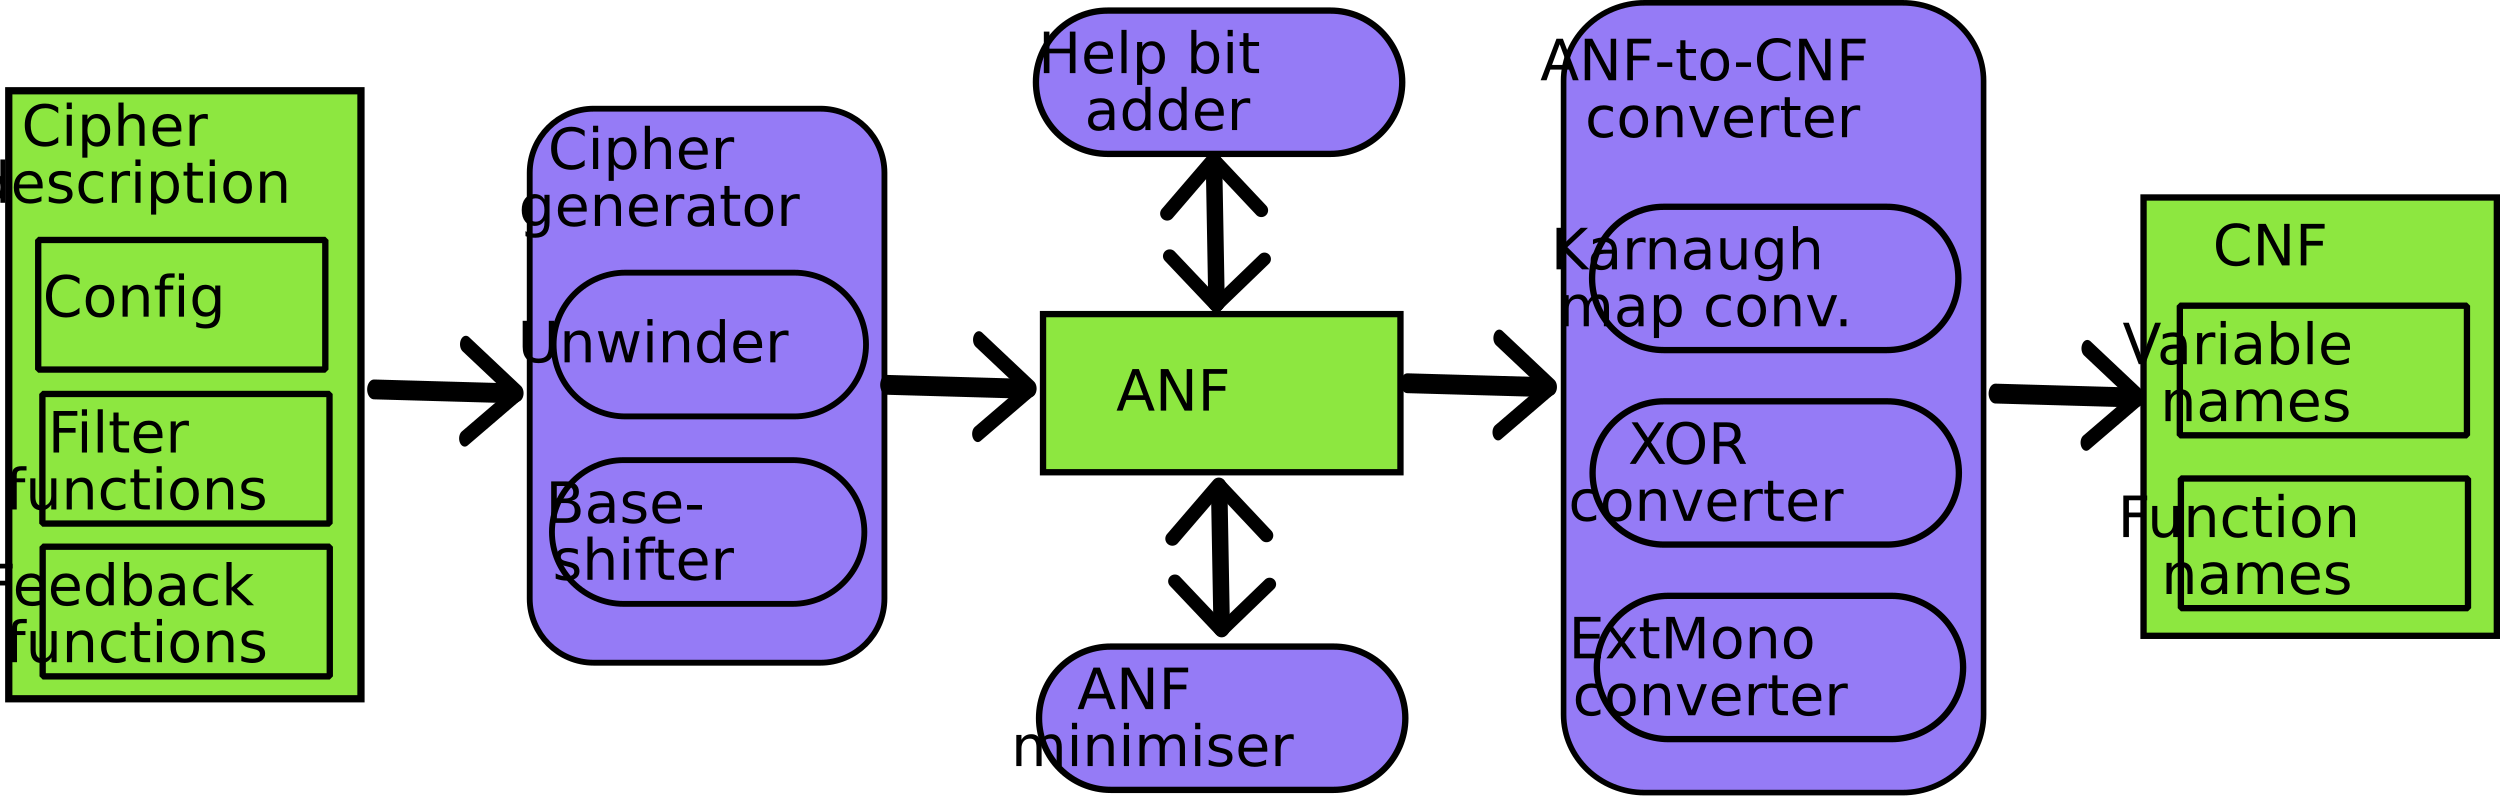
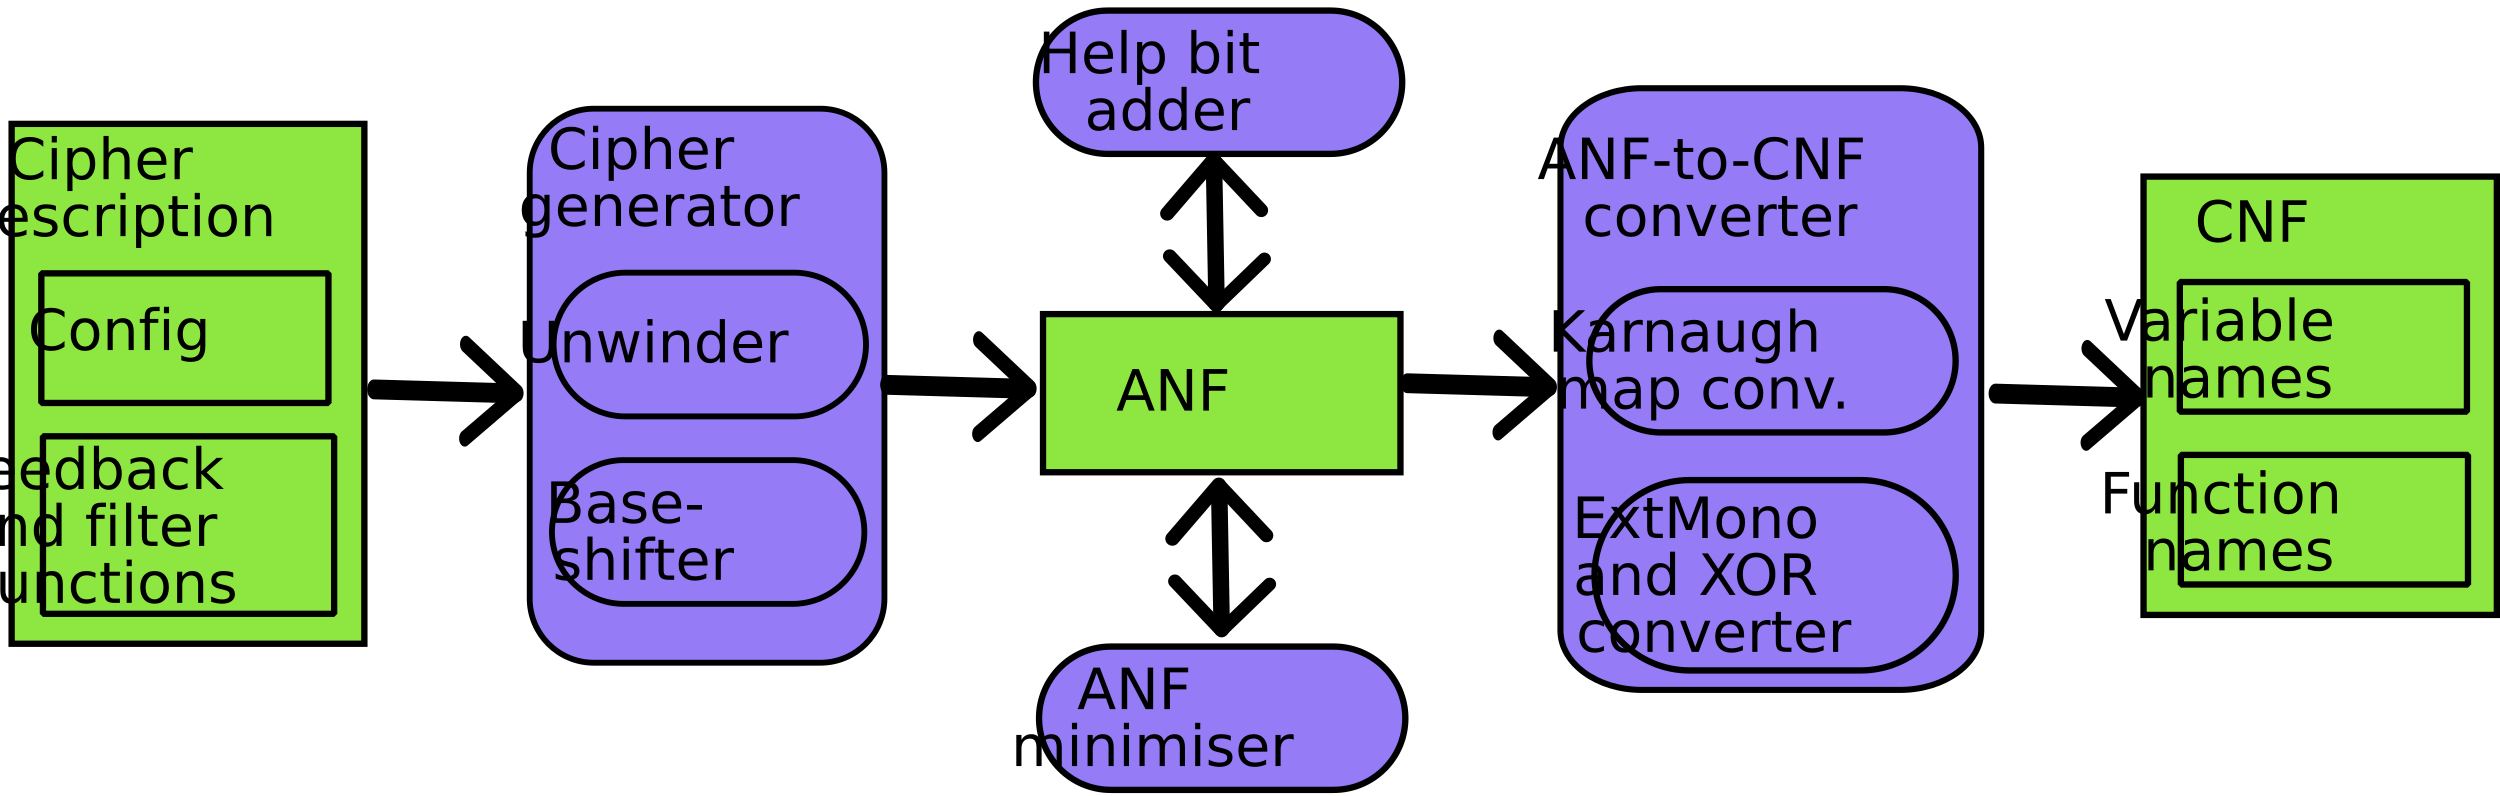
<svg xmlns="http://www.w3.org/2000/svg" width="1580.697" height="502.93" id="svg2" version="1.1">
  <defs id="defs4">
    </defs>
  <g id="layer1" transform="translate(-126,-134.7388)">
    <rect style="fill:#957bf6;fill-opacity:1;stroke:#000000;stroke-width:3.691;stroke-linecap:round;stroke-linejoin:bevel;stroke-miterlimit:4;stroke-opacity:1;stroke-dasharray:none;stroke-dashoffset:0" id="rect5114" width="224.278" height="350.302" x="460.931" y="203.465" ry="40.518" />
-     <rect style="fill:#957bf6;fill-opacity:1;stroke:#000000;stroke-width:3.555;stroke-linecap:round;stroke-linejoin:bevel;stroke-miterlimit:6.7;stroke-opacity:1;stroke-dasharray:none;stroke-dashoffset:0" id="rect4573" width="265.553" height="499.375" x="1114.62" y="136.516" ry="49.323" rx="51.279" />
    <text xml:space="preserve" style="font-size:36px;font-style:normal;font-variant:normal;font-weight:normal;font-stretch:normal;text-align:center;line-height:100%;writing-mode:lr-tb;text-anchor:middle;fill:#000000;fill-opacity:1;stroke:none;font-family:DejaVu Sans;-inkscape-font-specification:DejaVu Sans" x="571.378" y="241.593" id="text3625">
      <tspan id="tspan3627" x="571.378" y="241.593">Cipher</tspan>
      <tspan x="571.378" y="277.593" id="tspan3629">generator</tspan>
    </text>
    <path style="fill:#8de740;fill-opacity:1;stroke:#000000;stroke-width:4;stroke-miterlimit:4;stroke-opacity:1" d="m 785.478,333.337 226,0 0,100 -226,0 0,-100 z" id="rect2816-8" />
    <text xml:space="preserve" style="font-size:36px;font-style:normal;font-variant:normal;font-weight:normal;font-stretch:normal;text-align:center;line-height:100%;writing-mode:lr-tb;text-anchor:middle;fill:#000000;fill-opacity:1;stroke:none;font-family:DejaVu Sans;-inkscape-font-specification:DejaVu Sans" x="896.478" y="394.337" id="text3590-4">
      <tspan x="896.478" y="394.337" id="tspan3594-0">ANF</tspan>
    </text>
    <rect style="fill:#957bf6;fill-opacity:1;stroke:#000000;stroke-width:4;stroke-miterlimit:4;stroke-opacity:1;stroke-dasharray:none;stroke-dashoffset:0" id="rect3623-3" width="231.597" height="90.597" x="781.002" y="141.438" ry="45.299" />
    <text xml:space="preserve" style="font-size:36px;font-style:normal;font-variant:normal;font-weight:normal;font-stretch:normal;text-align:center;line-height:100%;writing-mode:lr-tb;text-anchor:middle;fill:#000000;fill-opacity:1;stroke:none;font-family:DejaVu Sans;-inkscape-font-specification:DejaVu Sans" x="892.751" y="180.976" id="text3625-6">
      <tspan x="892.751" y="180.976" id="tspan3629-0">Help bit</tspan>
      <tspan x="892.751" y="216.976" id="tspan3717">adder</tspan>
    </text>
    <g id="g4938" transform="translate(-6.045781,4.03052)">
      <rect ry="45.299" y="539.529" x="789.008" height="90.597" width="231.597" id="rect3623-3-3" style="fill:#957bf6;fill-opacity:1;stroke:#000000;stroke-width:4;stroke-miterlimit:4;stroke-opacity:1;stroke-dasharray:none;stroke-dashoffset:0" />
      <text id="text3625-6-2" y="579.068" x="900.756" style="font-size:36px;font-style:normal;font-variant:normal;font-weight:normal;font-stretch:normal;text-align:center;line-height:100%;writing-mode:lr-tb;text-anchor:middle;fill:#000000;fill-opacity:1;stroke:none;font-family:DejaVu Sans;-inkscape-font-specification:DejaVu Sans" xml:space="preserve">
        <tspan id="tspan3765" y="579.068" x="900.756">ANF</tspan>
        <tspan id="tspan3769" y="615.068" x="900.756">minimiser</tspan>
      </text>
    </g>
    <g id="g3920" transform="matrix(0.5593335,0,0,0.8098386,204.8081,-42.10905)">
      <path id="path3874" d="m 281.884,522.407 158.991,3.102" style="fill:none;stroke:#000000;stroke-width:15.5;stroke-linecap:round;stroke-linejoin:miter;stroke-miterlimit:6.7;stroke-opacity:1;stroke-dasharray:none" />
      <path id="path3874-6" d="m 385.736,487.162 58.587,38.164" style="fill:none;stroke:#000000;stroke-width:13.279;stroke-linecap:round;stroke-linejoin:miter;stroke-miterlimit:6.7;stroke-opacity:1;stroke-dasharray:none" />
      <path id="path3874-6-9" d="m 384.469,560.686 59.096,-34.99" style="fill:none;stroke:#000000;stroke-width:12.77;stroke-linecap:round;stroke-linejoin:miter;stroke-miterlimit:6.7;stroke-opacity:1;stroke-dasharray:none" />
    </g>
    <g id="g3920-3" transform="matrix(0.5593335,0,0,0.8098386,529.1845,-44.99504)">
      <path id="path3874-7" d="m 281.884,522.407 158.991,3.102" style="fill:none;stroke:#000000;stroke-width:15.5;stroke-linecap:round;stroke-linejoin:miter;stroke-miterlimit:6.7;stroke-opacity:1;stroke-dasharray:none" />
      <path id="path3874-6-4" d="m 385.736,487.162 58.587,38.164" style="fill:none;stroke:#000000;stroke-width:13.279;stroke-linecap:round;stroke-linejoin:miter;stroke-miterlimit:6.7;stroke-opacity:1;stroke-dasharray:none" />
      <path id="path3874-6-9-5" d="m 384.469,560.686 59.096,-34.99" style="fill:none;stroke:#000000;stroke-width:12.77;stroke-linecap:round;stroke-linejoin:miter;stroke-miterlimit:6.7;stroke-opacity:1;stroke-dasharray:none" />
    </g>
    <g id="g3920-3-2" transform="matrix(0.5593335,0,0,0.8098386,858.1902,-46.01658)">
      <path id="path3874-7-5" d="m 281.884,522.407 158.991,3.102" style="fill:none;stroke:#000000;stroke-width:15.5;stroke-linecap:round;stroke-linejoin:miter;stroke-miterlimit:6.7;stroke-opacity:1;stroke-dasharray:none" />
      <path id="path3874-6-4-4" d="m 385.736,487.162 58.587,38.164" style="fill:none;stroke:#000000;stroke-width:13.279;stroke-linecap:round;stroke-linejoin:miter;stroke-miterlimit:6.7;stroke-opacity:1;stroke-dasharray:none" />
      <path id="path3874-6-9-5-7" d="m 384.469,560.686 59.096,-34.99" style="fill:none;stroke:#000000;stroke-width:12.77;stroke-linecap:round;stroke-linejoin:miter;stroke-miterlimit:6.7;stroke-opacity:1;stroke-dasharray:none" />
    </g>
-     <g id="g4275" transform="translate(-164.8239,521.0364)">
-       <rect ry="45.299" y="-9.567" x="1300.457" height="90.597" width="231.597" id="rect3623-1-2" style="fill:none;stroke:#000000;stroke-width:4;stroke-miterlimit:4;stroke-opacity:1;stroke-dasharray:none;stroke-dashoffset:0" />
-       <text id="text3625-5-0" y="29.972" x="1412.205" style="font-size:36px;font-style:normal;font-variant:normal;font-weight:normal;font-stretch:normal;text-align:center;line-height:100%;writing-mode:lr-tb;text-anchor:middle;fill:#000000;fill-opacity:1;stroke:none;font-family:DejaVu Sans;-inkscape-font-specification:DejaVu Sans" xml:space="preserve">
-         <tspan id="tspan4185" y="29.972" x="1412.205">ExtMono</tspan>
-         <tspan id="tspan4189" y="65.972" x="1412.205">converter</tspan>
-       </text>
-     </g>
+     <g id="g3760" />
    <flowRoot xml:space="preserve" id="flowRoot4191" style="font-size:36px;font-style:normal;font-variant:normal;font-weight:normal;font-stretch:normal;text-align:center;line-height:100%;writing-mode:lr-tb;text-anchor:middle;fill:#000000;fill-opacity:1;stroke:none;font-family:DejaVu Sans;-inkscape-font-specification:DejaVu Sans" transform="translate(126,139.4375)">
      <flowRegion id="flowRegion4193">
        <rect id="rect4195" width="385.22" height="248.304" x="1099.966" y="-235.98" />
      </flowRegion>
      <flowPara id="flowPara4197" />
    </flowRoot>
-     <g id="g4281" transform="translate(-248.7167,-82.32033)">
-       <rect ry="45.299" y="470.798" x="1381.678" height="90.597" width="231.597" id="rect3623-1-2-9" style="fill:none;stroke:#000000;stroke-width:4;stroke-miterlimit:4;stroke-opacity:1;stroke-dasharray:none;stroke-dashoffset:0" />
-       <text id="text3625-5-0-2" y="510.336" x="1493.426" style="font-size:36px;font-style:normal;font-variant:normal;font-weight:normal;font-stretch:normal;text-align:center;line-height:100%;writing-mode:lr-tb;text-anchor:middle;fill:#000000;fill-opacity:1;stroke:none;font-family:DejaVu Sans;-inkscape-font-specification:DejaVu Sans" xml:space="preserve">
-         <tspan id="tspan4189-6" y="510.336" x="1493.426">XOR</tspan>
-         <tspan id="tspan4232" y="546.336" x="1493.426">converter</tspan>
+     <rect style="fill:#957bf6;fill-opacity:1;stroke:#000000;stroke-width:3.839;stroke-linecap:round;stroke-linejoin:bevel;stroke-miterlimit:6.7;stroke-opacity:1;stroke-dasharray:none;stroke-dashoffset:0" id="rect4573" width="266.033" height="380.439" x="1112.644" y="190.515" ry="37.576" rx="51.372" />
+     <g id="g3806" transform="translate(0,-17.36195)">
+       <rect style="fill:none;stroke:#000000;stroke-width:4;stroke-miterlimit:4;stroke-opacity:1;stroke-dasharray:none;stroke-dashoffset:0" id="rect3623-1-2" width="228.38" height="120.367" x="1134.186" y="455.645" ry="60.184" />
+       <text id="text3625-5-0" y="492.255" x="1249.604" style="font-size:36px;font-style:normal;font-variant:normal;font-weight:normal;font-stretch:normal;text-align:center;line-height:100%;writing-mode:lr-tb;text-anchor:middle;fill:#000000;fill-opacity:1;stroke:none;font-family:DejaVu Sans;-inkscape-font-specification:DejaVu Sans" xml:space="preserve">
+         <tspan id="tspan4185" y="492.255" x="1249.604">ExtMono</tspan>
+         <tspan id="tspan3758" y="528.255" x="1249.604">and XOR</tspan>
+         <tspan id="tspan4189" y="564.255" x="1249.604">converter</tspan>
      </text>
    </g>
-     <g id="g4269" transform="translate(249.8923,270.4113)">
+     <g id="g4269" transform="translate(248.1561,322.4971)">
      <rect ry="45.299" y="-4.926" x="882.748" height="90.597" width="231.597" id="rect3623-1-2-4" style="fill:none;stroke:#000000;stroke-width:4;stroke-miterlimit:4;stroke-opacity:1;stroke-dasharray:none;stroke-dashoffset:0" />
      <text id="text3625-5-0-9" y="34.613" x="994.497" style="font-size:36px;font-style:normal;font-variant:normal;font-weight:normal;font-stretch:normal;text-align:center;line-height:100%;writing-mode:lr-tb;text-anchor:middle;fill:#000000;fill-opacity:1;stroke:none;font-family:DejaVu Sans;-inkscape-font-specification:DejaVu Sans" xml:space="preserve">
        <tspan id="tspan4189-0" y="34.613" x="994.497">Karnaugh</tspan>
        <tspan id="tspan4267" y="70.613" x="994.497">map conv.</tspan>
      </text>
    </g>
-     <text xml:space="preserve" style="font-size:36px;font-style:normal;font-variant:normal;font-weight:normal;font-stretch:normal;text-align:center;line-height:100%;writing-mode:lr-tb;text-anchor:middle;fill:#000000;fill-opacity:1;stroke:none;font-family:DejaVu Sans;-inkscape-font-specification:DejaVu Sans" x="1243.798" y="185.471" id="text4575">
-       <tspan id="tspan4577" x="1243.798" y="185.471">ANF-to-CNF</tspan>
-       <tspan x="1243.798" y="221.471" id="tspan4579">converter</tspan>
+     <text xml:space="preserve" style="font-size:36px;font-style:normal;font-variant:normal;font-weight:normal;font-stretch:normal;text-align:center;line-height:100%;writing-mode:lr-tb;text-anchor:middle;fill:#000000;fill-opacity:1;stroke:none;font-family:DejaVu Sans;-inkscape-font-specification:DejaVu Sans" x="1242.062" y="247.974" id="text4575">
+       <tspan id="tspan4577" x="1242.062" y="247.974">ANF-to-CNF</tspan>
+       <tspan x="1242.062" y="283.974" id="tspan4579">converter</tspan>
    </text>
    <g id="g3920-3-2-2" transform="matrix(0.5593335,0,0,0.8098386,1230.021,-39.47031)">
      <path id="path3874-7-5-9" d="m 281.884,522.407 158.991,3.102" style="fill:none;stroke:#000000;stroke-width:15.5;stroke-linecap:round;stroke-linejoin:miter;stroke-miterlimit:6.7;stroke-opacity:1;stroke-dasharray:none" />
      <path id="path3874-6-4-4-39" d="m 385.736,487.162 58.587,38.164" style="fill:none;stroke:#000000;stroke-width:13.279;stroke-linecap:round;stroke-linejoin:miter;stroke-miterlimit:6.7;stroke-opacity:1;stroke-dasharray:none" />
      <path id="path3874-6-9-5-7-08" d="m 384.469,560.686 59.096,-34.99" style="fill:none;stroke:#000000;stroke-width:12.77;stroke-linecap:round;stroke-linejoin:miter;stroke-miterlimit:6.7;stroke-opacity:1;stroke-dasharray:none" />
    </g>
    <g transform="translate(324.4256,-520.1315)" id="g4724-5">
      <path id="path3874-7-5-4-8-5-9" d="m 570.758,846.592 -1.595,-88.95" style="fill:none;stroke:#000000;stroke-width:10.432;stroke-linecap:round;stroke-linejoin:miter;stroke-miterlimit:6.7;stroke-opacity:1;stroke-dasharray:none" />
      <path id="path3874-6-4-4-3-6-0-8" d="m 539.565,789.883 29.361,-34.161" style="fill:none;stroke:#000000;stroke-width:8.937;stroke-linecap:round;stroke-linejoin:miter;stroke-miterlimit:6.7;stroke-opacity:1;stroke-dasharray:none" />
      <path id="path3874-6-9-5-7-0-8-9-4" d="M 599.077,787.843 569.246,756.131" style="fill:none;stroke:#000000;stroke-width:8.595;stroke-linecap:round;stroke-linejoin:miter;stroke-miterlimit:6.7;stroke-opacity:1;stroke-dasharray:none" />
      <path id="path3874-6-4-4-3-6-0-1-8" d="m 541.169,816.811 29.541,31.18" style="fill:none;stroke:#000000;stroke-width:8.565;stroke-linecap:round;stroke-linejoin:miter;stroke-miterlimit:6.7;stroke-opacity:1;stroke-dasharray:none" />
      <path id="path3874-6-9-5-7-0-8-9-1-1" d="M 601.046,818.673 571.032,847.617" style="fill:none;stroke:#000000;stroke-width:8.236;stroke-linecap:round;stroke-linejoin:miter;stroke-miterlimit:6.7;stroke-opacity:1;stroke-dasharray:none" />
    </g>
    <g transform="translate(327.6977,-314.5519)" id="g4724-3">
      <path id="path3874-7-5-4-8-5-0" d="m 570.758,846.592 -1.595,-88.95" style="fill:none;stroke:#000000;stroke-width:10.432;stroke-linecap:round;stroke-linejoin:miter;stroke-miterlimit:6.7;stroke-opacity:1;stroke-dasharray:none" />
      <path id="path3874-6-4-4-3-6-0-4" d="m 539.565,789.883 29.361,-34.161" style="fill:none;stroke:#000000;stroke-width:8.937;stroke-linecap:round;stroke-linejoin:miter;stroke-miterlimit:6.7;stroke-opacity:1;stroke-dasharray:none" />
      <path id="path3874-6-9-5-7-0-8-9-44" d="M 599.077,787.843 569.246,756.131" style="fill:none;stroke:#000000;stroke-width:8.595;stroke-linecap:round;stroke-linejoin:miter;stroke-miterlimit:6.7;stroke-opacity:1;stroke-dasharray:none" />
      <path id="path3874-6-4-4-3-6-0-1-4" d="m 541.169,816.811 29.541,31.18" style="fill:none;stroke:#000000;stroke-width:8.565;stroke-linecap:round;stroke-linejoin:miter;stroke-miterlimit:6.7;stroke-opacity:1;stroke-dasharray:none" />
      <path id="path3874-6-9-5-7-0-8-9-1-7" d="M 601.046,818.673 571.032,847.617" style="fill:none;stroke:#000000;stroke-width:8.236;stroke-linecap:round;stroke-linejoin:miter;stroke-miterlimit:6.7;stroke-opacity:1;stroke-dasharray:none" />
    </g>
-     <rect style="fill:#8de740;fill-opacity:1;stroke:#000000;stroke-width:4;stroke-miterlimit:4;stroke-opacity:1;stroke-dasharray:none" id="rect2816-8-7" width="223.38" height="277.151" x="1481.318" y="259.599" />
-     <text xml:space="preserve" style="font-size:36px;font-style:normal;font-variant:normal;font-weight:normal;font-stretch:normal;text-align:center;line-height:100%;writing-mode:lr-tb;text-anchor:middle;fill:#000000;fill-opacity:1;stroke:none;font-family:DejaVu Sans;-inkscape-font-specification:DejaVu Sans" x="1590.127" y="302.545" id="text3590-4-6">
-       <tspan x="1590.127" y="302.545" id="tspan3594-0-5">CNF</tspan>
-     </text>
-     <g id="g5213" transform="translate(3.984766,-11.90859)">
-       <rect y="339.923" x="1500.28" height="81.954" width="181.533" id="rect4790" style="fill:none;stroke:#000000;stroke-width:4;stroke-linecap:round;stroke-linejoin:bevel;stroke-miterlimit:4;stroke-opacity:1;stroke-dasharray:none;stroke-dashoffset:0" />
-       <text id="text4792" y="376.935" x="1588.403" style="font-size:36px;font-style:normal;font-variant:normal;font-weight:normal;font-stretch:normal;text-align:center;line-height:100%;writing-mode:lr-tb;text-anchor:middle;fill:#000000;fill-opacity:1;stroke:none;font-family:DejaVu Sans;-inkscape-font-specification:DejaVu Sans" xml:space="preserve">
-         <tspan y="376.935" x="1588.403" id="tspan4794">Variable</tspan>
-         <tspan id="tspan4796" y="412.935" x="1588.403">names</tspan>
+     <g id="g3813" transform="translate(0,-14.94478)">
+       <rect y="261.335" x="1481.318" height="277.151" width="223.38" id="rect2816-8-7" style="fill:#8de740;fill-opacity:1;stroke:#000000;stroke-width:4;stroke-miterlimit:4;stroke-opacity:1;stroke-dasharray:none" />
+       <text id="text3590-4-6" y="302.545" x="1590.127" style="font-size:36px;font-style:normal;font-variant:normal;font-weight:normal;font-stretch:normal;text-align:center;line-height:100%;writing-mode:lr-tb;text-anchor:middle;fill:#000000;fill-opacity:1;stroke:none;font-family:DejaVu Sans;-inkscape-font-specification:DejaVu Sans" xml:space="preserve">
+         <tspan id="tspan3594-0-5" y="302.545" x="1590.127">CNF</tspan>
      </text>
-     </g>
-     <g id="g5219" transform="translate(2,0)">
-       <rect y="437.299" x="1502.924" height="81.954" width="181.533" id="rect4790-6" style="fill:none;stroke:#000000;stroke-width:4;stroke-linecap:round;stroke-linejoin:bevel;stroke-miterlimit:4;stroke-opacity:1;stroke-dasharray:none;stroke-dashoffset:0" />
-       <text id="text4792-3" y="474.31" x="1591.047" style="font-size:36px;font-style:normal;font-variant:normal;font-weight:normal;font-stretch:normal;text-align:center;line-height:100%;writing-mode:lr-tb;text-anchor:middle;fill:#000000;fill-opacity:1;stroke:none;font-family:DejaVu Sans;-inkscape-font-specification:DejaVu Sans" xml:space="preserve">
-         <tspan id="tspan4796-7" y="474.31" x="1591.047">Function</tspan>
-         <tspan id="tspan4831" y="510.31" x="1591.047">names</tspan>
-       </text>
+       <g transform="translate(3.984766,-11.90859)" id="g5213">
+         <rect style="fill:none;stroke:#000000;stroke-width:4;stroke-linecap:round;stroke-linejoin:bevel;stroke-miterlimit:4;stroke-opacity:1;stroke-dasharray:none;stroke-dashoffset:0" id="rect4790" width="181.533" height="81.954" x="1500.28" y="339.923" />
+         <text xml:space="preserve" style="font-size:36px;font-style:normal;font-variant:normal;font-weight:normal;font-stretch:normal;text-align:center;line-height:100%;writing-mode:lr-tb;text-anchor:middle;fill:#000000;fill-opacity:1;stroke:none;font-family:DejaVu Sans;-inkscape-font-specification:DejaVu Sans" x="1588.403" y="376.935" id="text4792">
+           <tspan id="tspan4794" x="1588.403" y="376.935">Variable</tspan>
+           <tspan x="1588.403" y="412.935" id="tspan4796">names</tspan>
+         </text>
+       </g>
+       <g transform="translate(2,0)" id="g5219">
+         <rect style="fill:none;stroke:#000000;stroke-width:4;stroke-linecap:round;stroke-linejoin:bevel;stroke-miterlimit:4;stroke-opacity:1;stroke-dasharray:none;stroke-dashoffset:0" id="rect4790-6" width="181.533" height="81.954" x="1502.924" y="437.299" />
+         <text xml:space="preserve" style="font-size:36px;font-style:normal;font-variant:normal;font-weight:normal;font-stretch:normal;text-align:center;line-height:100%;writing-mode:lr-tb;text-anchor:middle;fill:#000000;fill-opacity:1;stroke:none;font-family:DejaVu Sans;-inkscape-font-specification:DejaVu Sans" x="1591.047" y="474.31" id="text4792-3">
+           <tspan x="1591.047" y="474.31" id="tspan4796-7">Function</tspan>
+           <tspan x="1591.047" y="510.31" id="tspan4831">names</tspan>
+         </text>
+       </g>
    </g>
    <g id="g5196" transform="translate(2.325579,-13.53247)">
      <rect ry="45.448" y="439.192" x="472.659" height="90.897" width="197.529" id="rect3623-1-2-9-9" style="fill:none;stroke:#000000;stroke-width:3.7;stroke-miterlimit:4;stroke-opacity:1;stroke-dasharray:none;stroke-dashoffset:0" />
      <text id="text3625-5-0-2-6" y="478.88" x="570.458" style="font-size:36px;font-style:normal;font-variant:normal;font-weight:normal;font-stretch:normal;text-align:center;line-height:100%;writing-mode:lr-tb;text-anchor:middle;fill:#000000;fill-opacity:1;stroke:none;font-family:DejaVu Sans;-inkscape-font-specification:DejaVu Sans" xml:space="preserve">
        <tspan id="tspan4232-1" y="478.88" x="570.458">Base-</tspan>
        <tspan id="tspan4892" y="514.88" x="570.458">shifter</tspan>
      </text>
    </g>
-     <rect style="fill:#8de740;fill-opacity:1;stroke:#000000;stroke-width:4.588;stroke-miterlimit:4;stroke-opacity:1;stroke-dasharray:none" id="rect2816-8-7-1" width="222.691" height="384.439" x="131.54" y="192.123" />
-     <rect style="fill:none;stroke:#000000;stroke-width:4;stroke-linecap:round;stroke-linejoin:bevel;stroke-miterlimit:4;stroke-opacity:1;stroke-dasharray:none;stroke-dashoffset:0" id="rect4790-9" width="181.533" height="81.954" x="150.157" y="286.461" />
-     <text xml:space="preserve" style="font-size:36px;font-style:normal;font-variant:normal;font-weight:normal;font-stretch:normal;text-align:center;line-height:100%;writing-mode:lr-tb;text-anchor:middle;fill:#000000;fill-opacity:1;stroke:none;font-family:DejaVu Sans;-inkscape-font-specification:DejaVu Sans" x="239.429" y="334.96" id="text4792-7">
-       <tspan x="239.429" y="334.96" id="tspan5054">Config</tspan>
-     </text>
-     <rect style="fill:none;stroke:#000000;stroke-width:4;stroke-linecap:round;stroke-linejoin:bevel;stroke-miterlimit:4;stroke-opacity:1;stroke-dasharray:none;stroke-dashoffset:0" id="rect4790-6-8" width="181.533" height="81.954" x="152.801" y="383.837" />
-     <text xml:space="preserve" style="font-size:36px;font-style:normal;font-variant:normal;font-weight:normal;font-stretch:normal;text-align:center;line-height:100%;writing-mode:lr-tb;text-anchor:middle;fill:#000000;fill-opacity:1;stroke:none;font-family:DejaVu Sans;-inkscape-font-specification:DejaVu Sans" x="240.924" y="420.849" id="text4792-3-8">
-       <tspan x="240.924" y="420.849" id="tspan4831-1">Filter</tspan>
-       <tspan x="240.924" y="456.849" id="tspan5060">functions</tspan>
-     </text>
-     <text xml:space="preserve" style="font-size:36px;font-style:normal;font-variant:normal;font-weight:normal;font-stretch:normal;text-align:center;line-height:100%;writing-mode:lr-tb;text-anchor:middle;fill:#000000;fill-opacity:1;stroke:none;font-family:DejaVu Sans;-inkscape-font-specification:DejaVu Sans" x="238.575" y="226.946" id="text3590">
-       <tspan id="tspan3592" x="238.575" y="226.946">Cipher</tspan>
-       <tspan x="238.575" y="262.946" id="tspan3594">description</tspan>
-     </text>
-     <rect style="fill:none;stroke:#000000;stroke-width:4;stroke-linecap:round;stroke-linejoin:bevel;stroke-miterlimit:4;stroke-opacity:1;stroke-dasharray:none;stroke-dashoffset:0" id="rect4790-6-8-8" width="181.533" height="81.954" x="152.975" y="480.423" />
-     <text xml:space="preserve" style="font-size:36px;font-style:normal;font-variant:normal;font-weight:normal;font-stretch:normal;text-align:center;line-height:100%;writing-mode:lr-tb;text-anchor:middle;fill:#000000;fill-opacity:1;stroke:none;font-family:DejaVu Sans;-inkscape-font-specification:DejaVu Sans" x="241.098" y="517.435" id="text4792-3-8-9">
-       <tspan x="241.098" y="517.435" id="tspan4831-1-6">Feedback</tspan>
-       <tspan x="241.098" y="553.435" id="tspan5060-4">functions</tspan>
-     </text>
+     <g id="g3739" transform="translate(1.979262,21.11213)">
+       <rect y="191.951" x="131.369" height="328.703" width="223.033" id="rect2816-8-7-1" style="fill:#8de740;fill-opacity:1;stroke:#000000;stroke-width:4;stroke-miterlimit:4;stroke-opacity:1;stroke-dasharray:none" />
+       <rect y="286.461" x="150.157" height="81.954" width="181.533" id="rect4790-9" style="fill:none;stroke:#000000;stroke-width:4;stroke-linecap:round;stroke-linejoin:bevel;stroke-miterlimit:4;stroke-opacity:1;stroke-dasharray:none;stroke-dashoffset:0" />
+       <text id="text4792-7" y="334.96" x="239.429" style="font-size:36px;font-style:normal;font-variant:normal;font-weight:normal;font-stretch:normal;text-align:center;line-height:100%;writing-mode:lr-tb;text-anchor:middle;fill:#000000;fill-opacity:1;stroke:none;font-family:DejaVu Sans;-inkscape-font-specification:DejaVu Sans" xml:space="preserve">
+         <tspan id="tspan5054" y="334.96" x="239.429">Config</tspan>
+       </text>
+       <g transform="translate(215.0798,9.896309)" id="g3732">
+         <rect style="fill:none;stroke:#000000;stroke-width:4;stroke-linecap:round;stroke-linejoin:bevel;stroke-miterlimit:4;stroke-opacity:1;stroke-dasharray:none;stroke-dashoffset:0" id="rect4790-6-8" width="184.118" height="112.248" x="-63.901" y="379.576" />
+         <text xml:space="preserve" style="font-size:36px;font-style:normal;font-variant:normal;font-weight:normal;font-stretch:normal;text-align:center;line-height:100%;writing-mode:lr-tb;text-anchor:middle;fill:#000000;fill-opacity:1;stroke:none;font-family:DejaVu Sans;-inkscape-font-specification:DejaVu Sans" x="27.824" y="412.932" id="text4792-3-8">
+           <tspan x="27.824" y="412.932" id="tspan2954">Feedback</tspan>
+           <tspan x="27.824" y="448.932" id="tspan2958">and filter</tspan>
+           <tspan x="27.824" y="484.932" id="tspan5060">functions</tspan>
+         </text>
+       </g>
+       <text id="text3590" y="226.946" x="238.575" style="font-size:36px;font-style:normal;font-variant:normal;font-weight:normal;font-stretch:normal;text-align:center;line-height:100%;writing-mode:lr-tb;text-anchor:middle;fill:#000000;fill-opacity:1;stroke:none;font-family:DejaVu Sans;-inkscape-font-specification:DejaVu Sans" xml:space="preserve">
+         <tspan y="226.946" x="238.575" id="tspan3592">Cipher</tspan>
+         <tspan id="tspan3594" y="262.946" x="238.575">description</tspan>
+       </text>
+     </g>
    <g id="g5191" transform="translate(3.969531,-11.80834)">
      <rect style="fill:none;stroke:#000000;stroke-width:3.7;stroke-miterlimit:4;stroke-opacity:1;stroke-dasharray:none;stroke-dashoffset:0" id="rect3623-1-2-9-9-3" width="197.529" height="90.897" x="472.063" y="318.944" ry="45.448" />
      <text id="text3625-5-0-2-6-3" y="375.639" x="575.042" style="font-size:36px;font-style:normal;font-variant:normal;font-weight:normal;font-stretch:normal;text-align:center;line-height:100%;writing-mode:lr-tb;text-anchor:middle;fill:#000000;fill-opacity:1;stroke:none;font-family:DejaVu Sans;-inkscape-font-specification:DejaVu Sans" xml:space="preserve">
        <tspan id="tspan4892-8" y="375.639" x="575.042">Unwinder</tspan>
      </text>
    </g>
  </g>
</svg>
